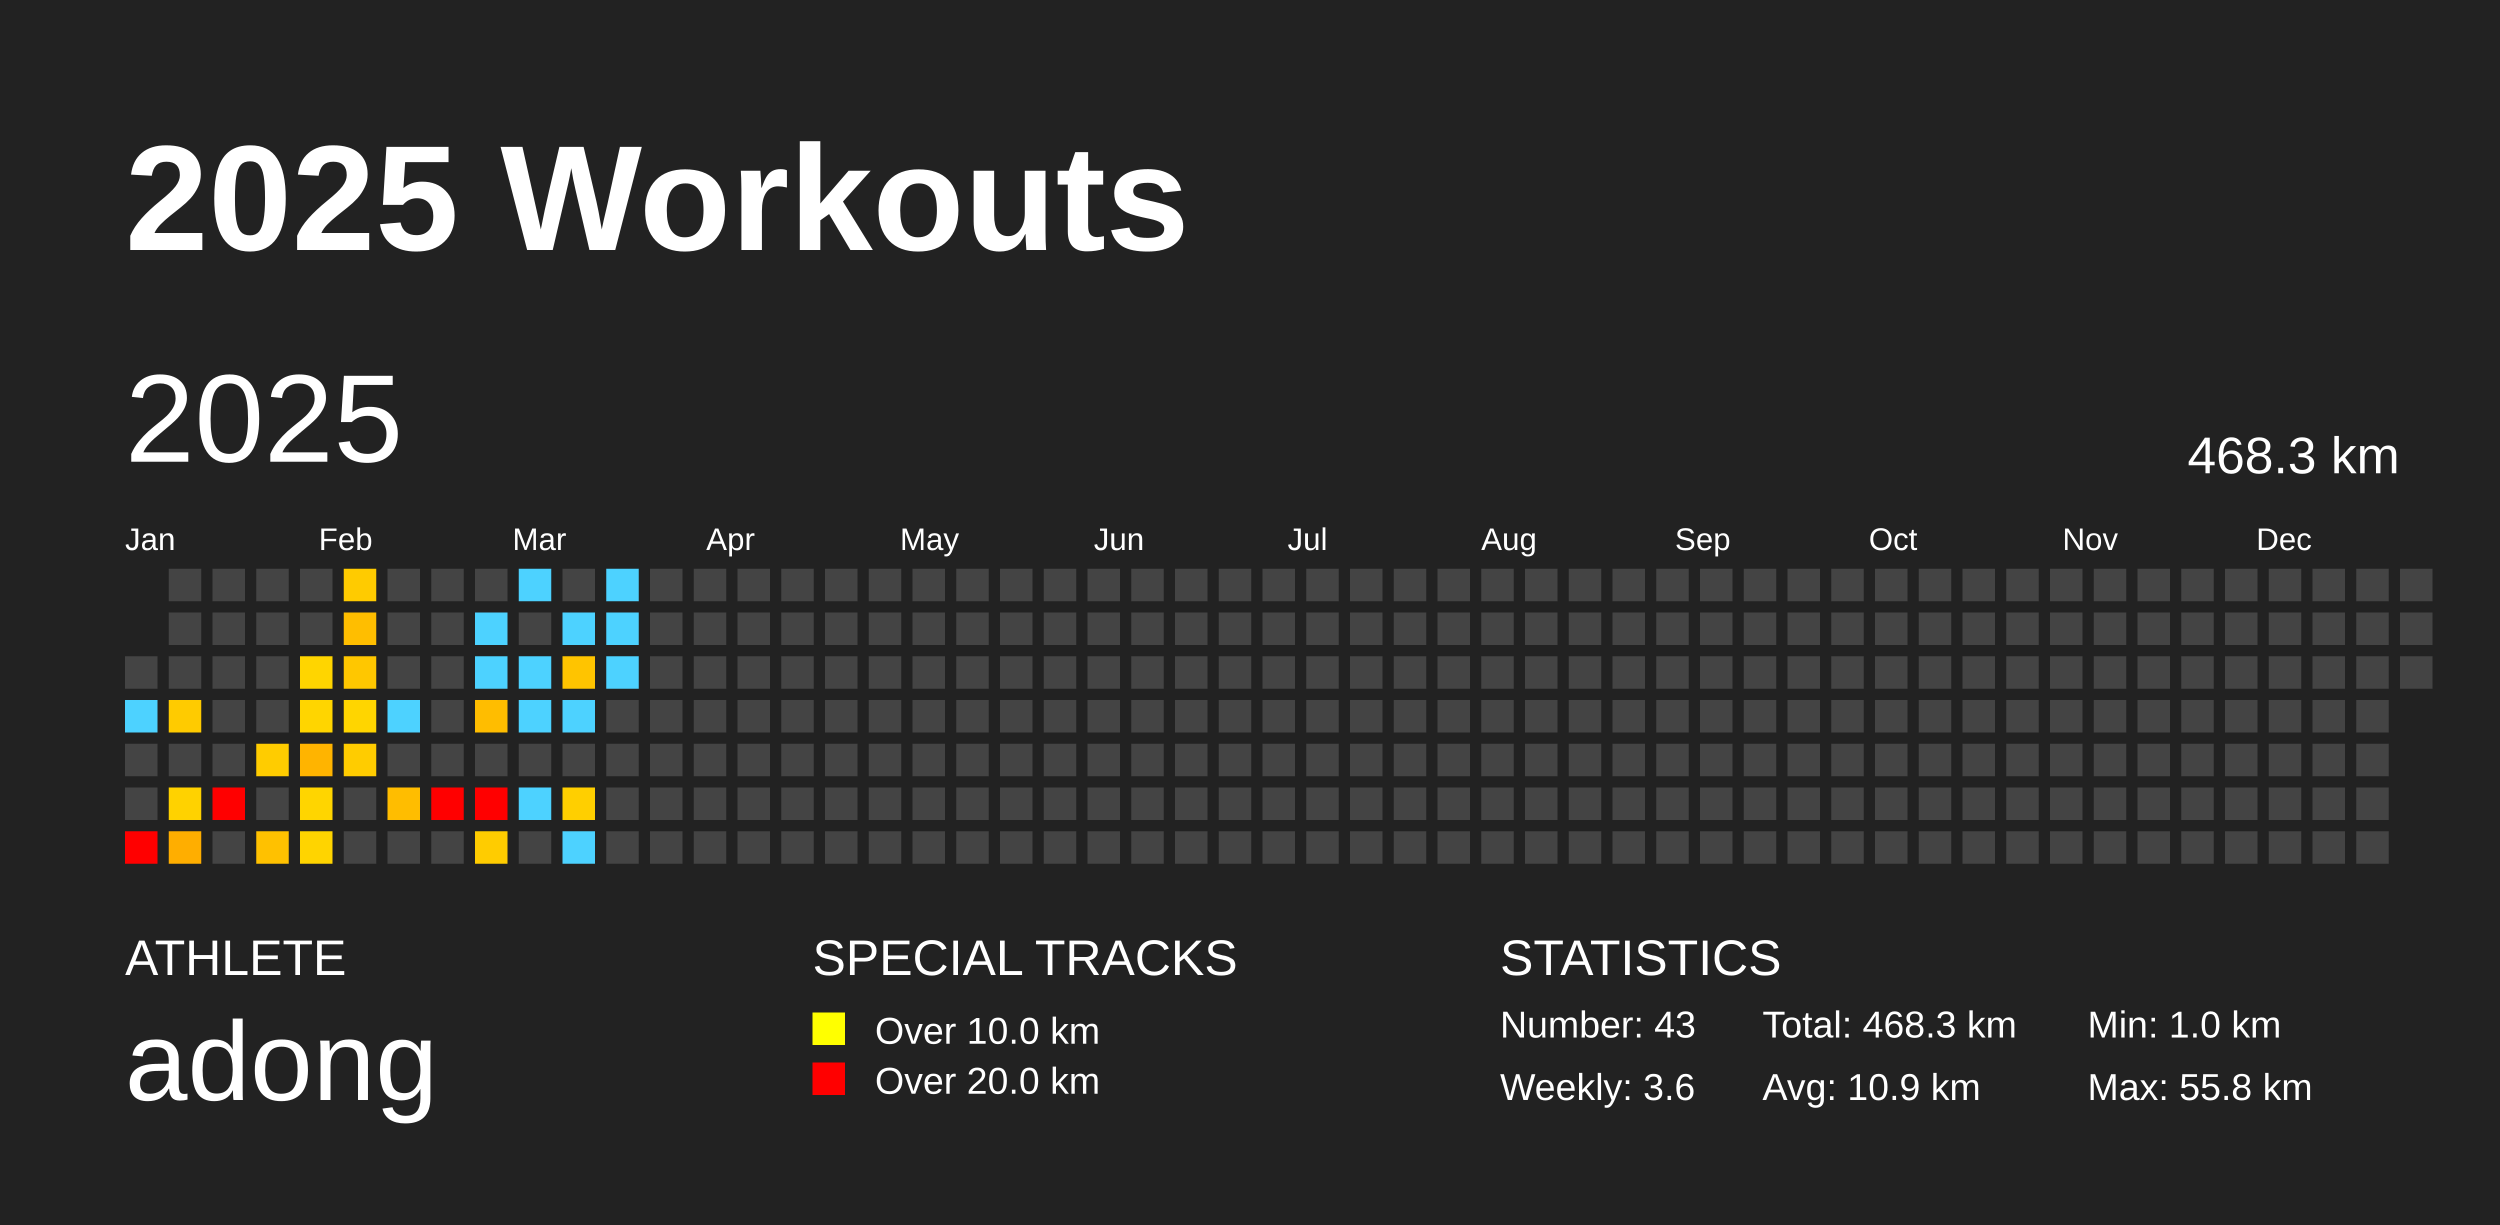
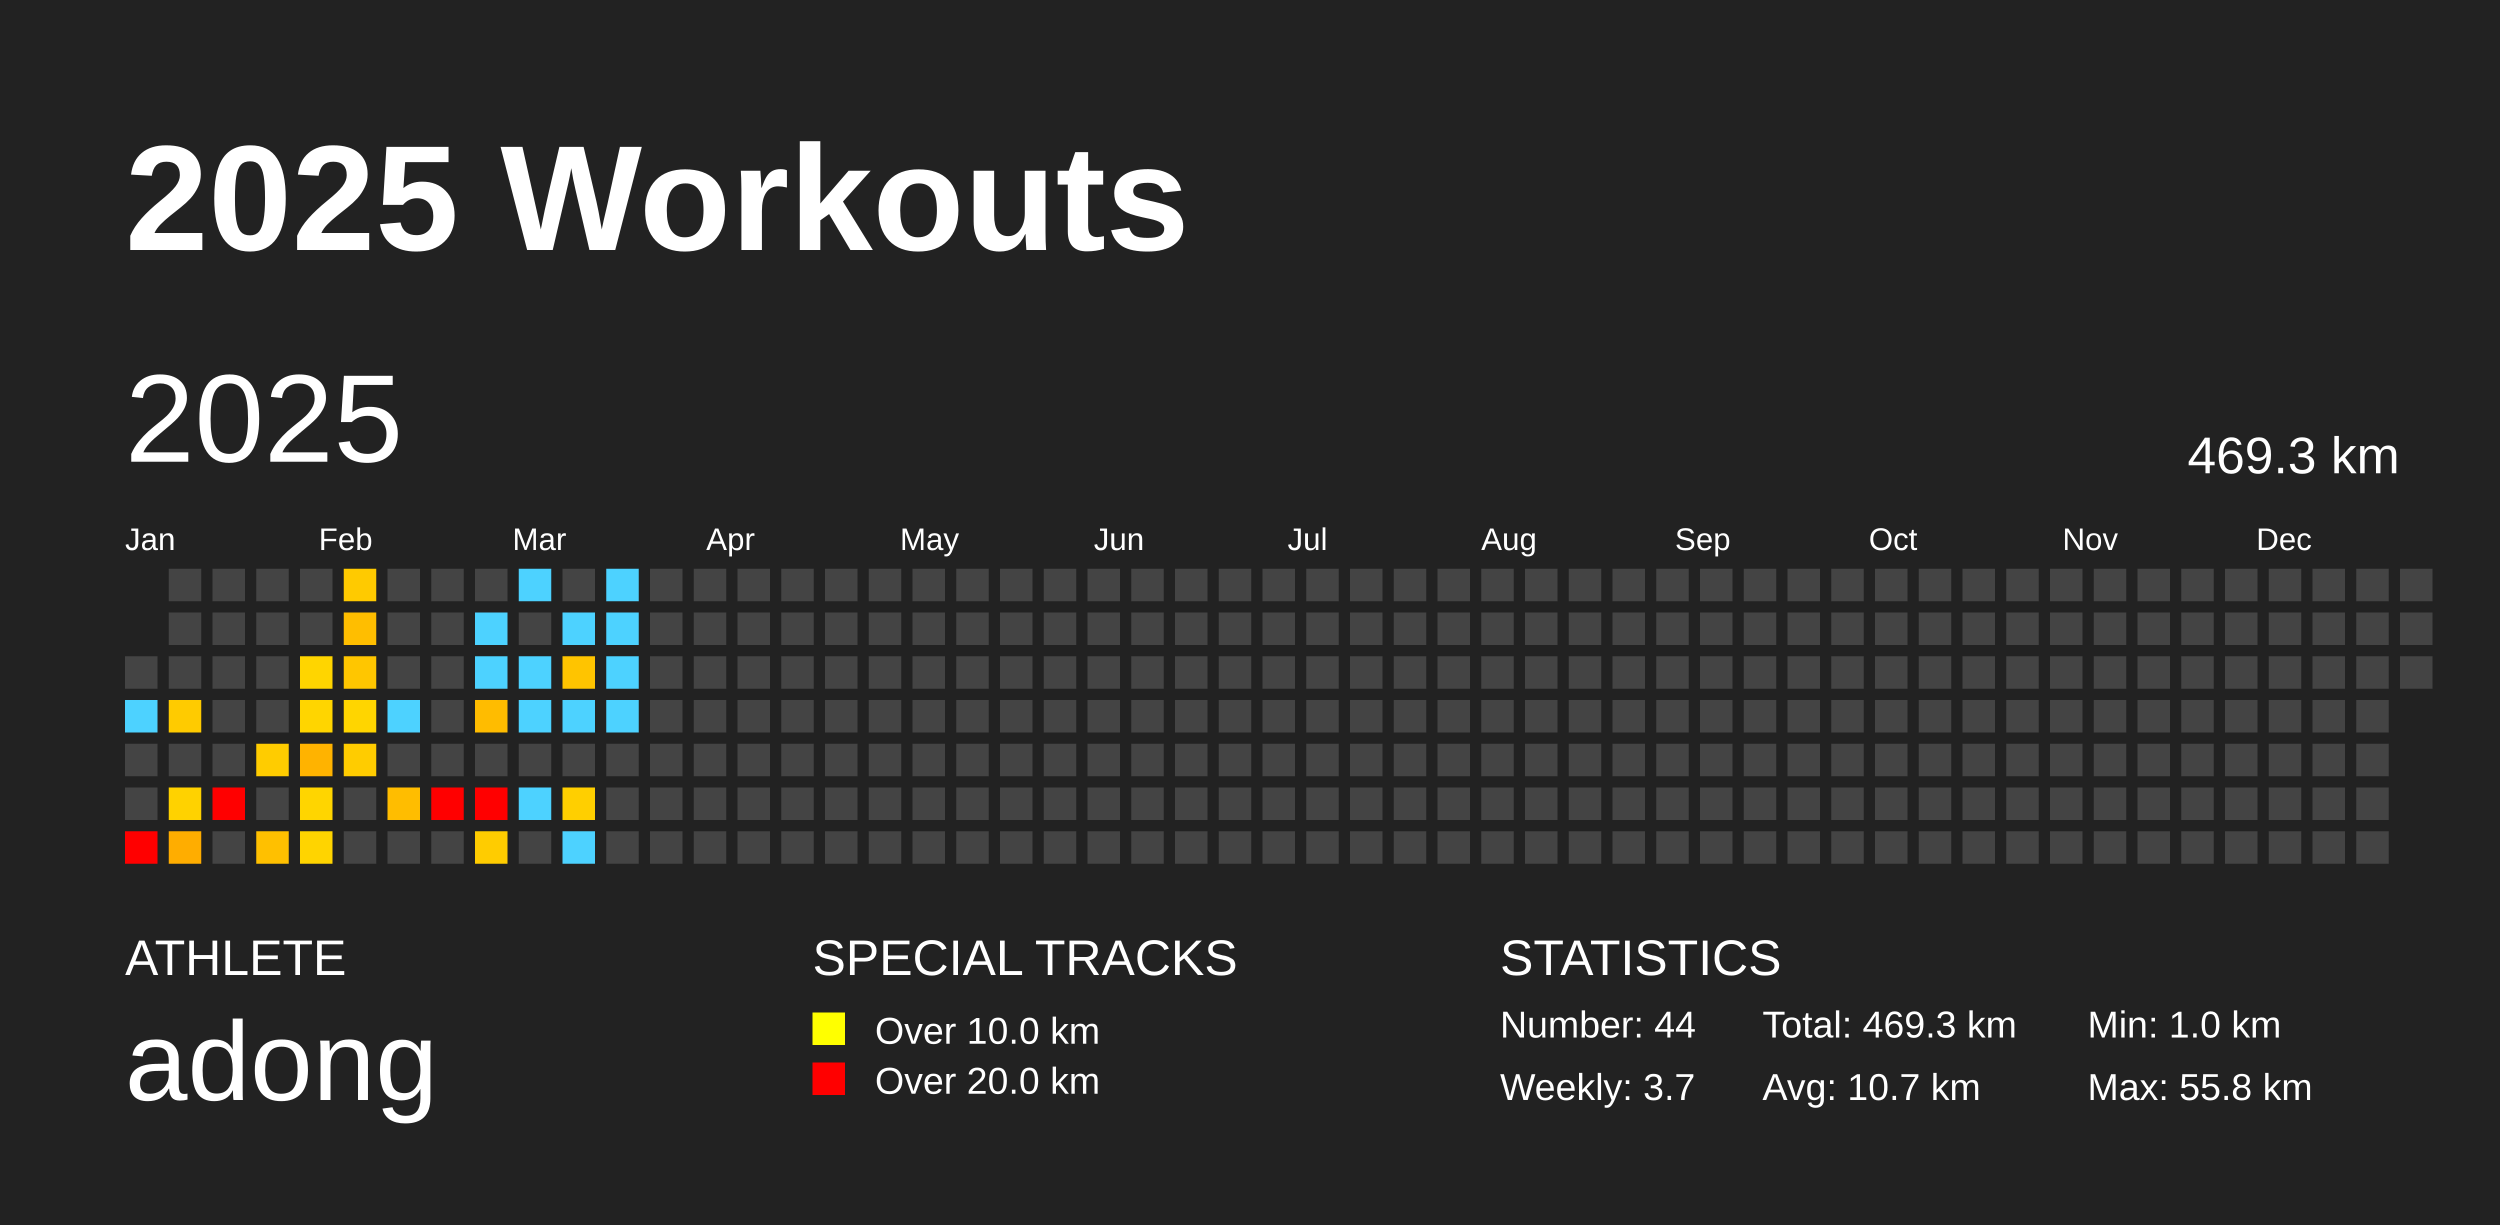
<svg xmlns="http://www.w3.org/2000/svg" baseProfile="full" height="98mm" version="1.1" viewBox="0,0,200,98" width="200mm">
  <defs />
  <rect fill="#222222" height="98" width="200" x="0" y="0" />
  <text fill="#FFFFFF" style="font-size:12px; font-family:Arial; font-weight:bold;" x="10" y="20">2025 Workouts</text>
  <text fill="#FFFFFF" style="font-size:4px; font-family:Arial" x="10" y="78">ATHLETE</text>
  <text fill="#FFFFFF" style="font-size:9px; font-family:Arial" x="10" y="88">adong</text>
  <text fill="#FFFFFF" style="font-size:4px; font-family:Arial" x="65" y="78">SPECIAL TRACKS</text>
  <rect fill="yellow" height="2.6" width="2.6" x="65" y="81" />
  <text fill="#FFFFFF" style="font-size:3px; font-family:Arial" x="70" y="83.5">Over 10.0 km</text>
  <rect fill="red" height="2.6" width="2.6" x="65" y="85" />
  <text fill="#FFFFFF" style="font-size:3px; font-family:Arial" x="70" y="87.5">Over 20.0 km</text>
  <text fill="#FFFFFF" style="font-size:4px; font-family:Arial" x="120" y="78">STATISTICS</text>
-   <text fill="#FFFFFF" style="font-size:3px; font-family:Arial" x="120" y="83">Number: 43</text>
-   <text fill="#FFFFFF" style="font-size:3px; font-family:Arial" x="120" y="88">Weekly: 3.6</text>
-   <text fill="#FFFFFF" style="font-size:3px; font-family:Arial" x="141" y="83">Total: 468.3 km</text>
-   <text fill="#FFFFFF" style="font-size:3px; font-family:Arial" x="141" y="88">Avg: 10.9 km</text>
+   <text fill="#FFFFFF" style="font-size:3px; font-family:Arial" x="120" y="83">Number: 44</text>
+   <text fill="#FFFFFF" style="font-size:3px; font-family:Arial" x="120" y="88">Weekly: 3.7</text>
+   <text fill="#FFFFFF" style="font-size:3px; font-family:Arial" x="141" y="83">Total: 469.3 km</text>
+   <text fill="#FFFFFF" style="font-size:3px; font-family:Arial" x="141" y="88">Avg: 10.7 km</text>
  <text fill="#FFFFFF" style="font-size:3px; font-family:Arial" x="167" y="83">Min: 1.0 km</text>
  <text fill="#FFFFFF" style="font-size:3px; font-family:Arial" x="167" y="88">Max: 55.8 km</text>
  <text dominant-baseline="hanging" fill="#FFFFFF" style="font-size:10.0px; font-family:Arial;" x="10" y="30">2025</text>
-   <text dominant-baseline="hanging" fill="#FFFFFF" style="font-size:4.125px; font-family:Arial;" x="175" y="35">468.3 km</text>
+   <text dominant-baseline="hanging" fill="#FFFFFF" style="font-size:4.125px; font-family:Arial;" x="175" y="35">469.3 km</text>
  <text fill="#FFFFFF" style="font-size:2.5px; font-family:Arial" x="10.0" y="44">Jan</text>
  <text fill="#FFFFFF" style="font-size:2.5px; font-family:Arial" x="25.5" y="44">Feb</text>
  <text fill="#FFFFFF" style="font-size:2.5px; font-family:Arial" x="41.0" y="44">Mar</text>
  <text fill="#FFFFFF" style="font-size:2.5px; font-family:Arial" x="56.5" y="44">Apr</text>
  <text fill="#FFFFFF" style="font-size:2.5px; font-family:Arial" x="72.0" y="44">May</text>
  <text fill="#FFFFFF" style="font-size:2.5px; font-family:Arial" x="87.5" y="44">Jun</text>
  <text fill="#FFFFFF" style="font-size:2.5px; font-family:Arial" x="103.0" y="44">Jul</text>
  <text fill="#FFFFFF" style="font-size:2.5px; font-family:Arial" x="118.5" y="44">Aug</text>
  <text fill="#FFFFFF" style="font-size:2.5px; font-family:Arial" x="134.0" y="44">Sep</text>
  <text fill="#FFFFFF" style="font-size:2.5px; font-family:Arial" x="149.5" y="44">Oct</text>
  <text fill="#FFFFFF" style="font-size:2.5px; font-family:Arial" x="165.0" y="44">Nov</text>
  <text fill="#FFFFFF" style="font-size:2.5px; font-family:Arial" x="180.5" y="44">Dec</text>
  <rect fill="#444444" height="2.6" width="2.6" x="10.0" y="52.5" />
  <rect fill="#4dd2ff" height="2.6" width="2.6" x="10.0" y="56.0" />
  <rect fill="#444444" height="2.6" width="2.6" x="10.0" y="59.5" />
  <rect fill="#444444" height="2.6" width="2.6" x="10.0" y="63.0" />
  <rect fill="red" height="2.6" width="2.6" x="10.0" y="66.5" />
  <rect fill="#444444" height="2.6" width="2.6" x="13.5" y="45.5" />
  <rect fill="#444444" height="2.6" width="2.6" x="13.5" y="49.0" />
  <rect fill="#444444" height="2.6" width="2.6" x="13.5" y="52.5" />
  <rect fill="#ffcb00" height="2.6" width="2.6" x="13.5" y="56.0" />
  <rect fill="#444444" height="2.6" width="2.6" x="13.5" y="59.5" />
  <rect fill="#ffd200" height="2.6" width="2.6" x="13.5" y="63.0" />
-   <rect fill="#ffae00" height="2.6" width="2.6" x="13.5" y="66.5" />
+   <rect fill="#ffad00" height="2.6" width="2.6" x="13.5" y="66.5" />
  <rect fill="#444444" height="2.6" width="2.6" x="17.0" y="45.5" />
  <rect fill="#444444" height="2.6" width="2.6" x="17.0" y="49.0" />
  <rect fill="#444444" height="2.6" width="2.6" x="17.0" y="52.5" />
  <rect fill="#444444" height="2.6" width="2.6" x="17.0" y="56.0" />
  <rect fill="#444444" height="2.6" width="2.6" x="17.0" y="59.5" />
  <rect fill="red" height="2.6" width="2.6" x="17.0" y="63.0" />
  <rect fill="#444444" height="2.6" width="2.6" x="17.0" y="66.5" />
  <rect fill="#444444" height="2.6" width="2.6" x="20.5" y="45.5" />
  <rect fill="#444444" height="2.6" width="2.6" x="20.5" y="49.0" />
  <rect fill="#444444" height="2.6" width="2.6" x="20.5" y="52.5" />
  <rect fill="#444444" height="2.6" width="2.6" x="20.5" y="56.0" />
  <rect fill="#ffcc00" height="2.6" width="2.6" x="20.5" y="59.5" />
  <rect fill="#444444" height="2.6" width="2.6" x="20.5" y="63.0" />
-   <rect fill="#ffc100" height="2.6" width="2.6" x="20.5" y="66.5" />
+   <rect fill="#ffc000" height="2.6" width="2.6" x="20.5" y="66.5" />
  <rect fill="#444444" height="2.6" width="2.6" x="24.0" y="45.5" />
  <rect fill="#444444" height="2.6" width="2.6" x="24.0" y="49.0" />
  <rect fill="#ffd500" height="2.6" width="2.6" x="24.0" y="52.5" />
  <rect fill="#ffd500" height="2.6" width="2.6" x="24.0" y="56.0" />
-   <rect fill="#ffb400" height="2.6" width="2.6" x="24.0" y="59.5" />
+   <rect fill="#ffb300" height="2.6" width="2.6" x="24.0" y="59.5" />
  <rect fill="#ffd500" height="2.6" width="2.6" x="24.0" y="63.0" />
  <rect fill="#ffd400" height="2.6" width="2.6" x="24.0" y="66.5" />
-   <rect fill="#ffcb00" height="2.6" width="2.6" x="27.5" y="45.5" />
+   <rect fill="#ffca00" height="2.6" width="2.6" x="27.5" y="45.5" />
  <rect fill="#ffbe00" height="2.6" width="2.6" x="27.5" y="49.0" />
-   <rect fill="#ffc700" height="2.6" width="2.6" x="27.5" y="52.5" />
+   <rect fill="#ffc600" height="2.6" width="2.6" x="27.5" y="52.5" />
  <rect fill="#ffd500" height="2.6" width="2.6" x="27.5" y="56.0" />
  <rect fill="#ffcc00" height="2.6" width="2.6" x="27.5" y="59.5" />
  <rect fill="#444444" height="2.6" width="2.6" x="27.5" y="63.0" />
  <rect fill="#444444" height="2.6" width="2.6" x="27.5" y="66.5" />
  <rect fill="#444444" height="2.6" width="2.6" x="31.0" y="45.5" />
  <rect fill="#444444" height="2.6" width="2.6" x="31.0" y="49.0" />
  <rect fill="#444444" height="2.6" width="2.6" x="31.0" y="52.5" />
  <rect fill="#4dd2ff" height="2.6" width="2.6" x="31.0" y="56.0" />
  <rect fill="#444444" height="2.6" width="2.6" x="31.0" y="59.5" />
  <rect fill="#ffbd00" height="2.6" width="2.6" x="31.0" y="63.0" />
  <rect fill="#444444" height="2.6" width="2.6" x="31.0" y="66.5" />
  <rect fill="#444444" height="2.6" width="2.6" x="34.5" y="45.5" />
  <rect fill="#444444" height="2.6" width="2.6" x="34.5" y="49.0" />
  <rect fill="#444444" height="2.6" width="2.6" x="34.5" y="52.5" />
  <rect fill="#444444" height="2.6" width="2.6" x="34.5" y="56.0" />
  <rect fill="#444444" height="2.6" width="2.6" x="34.5" y="59.5" />
  <rect fill="red" height="2.6" width="2.6" x="34.5" y="63.0" />
  <rect fill="#444444" height="2.6" width="2.6" x="34.5" y="66.5" />
  <rect fill="#444444" height="2.6" width="2.6" x="38.0" y="45.5" />
  <rect fill="#4dd2ff" height="2.6" width="2.6" x="38.0" y="49.0" />
  <rect fill="#4dd2ff" height="2.6" width="2.6" x="38.0" y="52.5" />
-   <rect fill="#ffbd00" height="2.6" width="2.6" x="38.0" y="56.0" />
+   <rect fill="#ffbc00" height="2.6" width="2.6" x="38.0" y="56.0" />
  <rect fill="#444444" height="2.6" width="2.6" x="38.0" y="59.5" />
  <rect fill="red" height="2.6" width="2.6" x="38.0" y="63.0" />
  <rect fill="#ffcc00" height="2.6" width="2.6" x="38.0" y="66.5" />
  <rect fill="#4dd2ff" height="2.6" width="2.6" x="41.5" y="45.5" />
  <rect fill="#444444" height="2.6" width="2.6" x="41.5" y="49.0" />
  <rect fill="#4dd2ff" height="2.6" width="2.6" x="41.5" y="52.5" />
  <rect fill="#4dd2ff" height="2.6" width="2.6" x="41.5" y="56.0" />
  <rect fill="#444444" height="2.6" width="2.6" x="41.5" y="59.5" />
  <rect fill="#4dd2ff" height="2.6" width="2.6" x="41.5" y="63.0" />
  <rect fill="#444444" height="2.6" width="2.6" x="41.5" y="66.5" />
  <rect fill="#444444" height="2.6" width="2.6" x="45.0" y="45.5" />
  <rect fill="#4dd2ff" height="2.6" width="2.6" x="45.0" y="49.0" />
  <rect fill="#ffc400" height="2.6" width="2.6" x="45.0" y="52.5" />
  <rect fill="#4dd2ff" height="2.6" width="2.6" x="45.0" y="56.0" />
  <rect fill="#444444" height="2.6" width="2.6" x="45.0" y="59.5" />
  <rect fill="#ffcf00" height="2.6" width="2.6" x="45.0" y="63.0" />
  <rect fill="#4dd2ff" height="2.6" width="2.6" x="45.0" y="66.5" />
  <rect fill="#4dd2ff" height="2.6" width="2.6" x="48.5" y="45.5" />
  <rect fill="#4dd2ff" height="2.6" width="2.6" x="48.5" y="49.0" />
  <rect fill="#4dd2ff" height="2.6" width="2.6" x="48.5" y="52.5" />
-   <rect fill="#444444" height="2.6" width="2.6" x="48.5" y="56.0" />
+   <rect fill="#4dd2ff" height="2.6" width="2.6" x="48.5" y="56.0" />
  <rect fill="#444444" height="2.6" width="2.6" x="48.5" y="59.5" />
  <rect fill="#444444" height="2.6" width="2.6" x="48.5" y="63.0" />
  <rect fill="#444444" height="2.6" width="2.6" x="48.5" y="66.5" />
  <rect fill="#444444" height="2.6" width="2.6" x="52.0" y="45.5" />
  <rect fill="#444444" height="2.6" width="2.6" x="52.0" y="49.0" />
  <rect fill="#444444" height="2.6" width="2.6" x="52.0" y="52.5" />
  <rect fill="#444444" height="2.6" width="2.6" x="52.0" y="56.0" />
  <rect fill="#444444" height="2.6" width="2.6" x="52.0" y="59.5" />
  <rect fill="#444444" height="2.6" width="2.6" x="52.0" y="63.0" />
  <rect fill="#444444" height="2.6" width="2.6" x="52.0" y="66.5" />
  <rect fill="#444444" height="2.6" width="2.6" x="55.5" y="45.5" />
  <rect fill="#444444" height="2.6" width="2.6" x="55.5" y="49.0" />
  <rect fill="#444444" height="2.6" width="2.6" x="55.5" y="52.5" />
  <rect fill="#444444" height="2.6" width="2.6" x="55.5" y="56.0" />
  <rect fill="#444444" height="2.6" width="2.6" x="55.5" y="59.5" />
  <rect fill="#444444" height="2.6" width="2.6" x="55.5" y="63.0" />
  <rect fill="#444444" height="2.6" width="2.6" x="55.5" y="66.5" />
  <rect fill="#444444" height="2.6" width="2.6" x="59.0" y="45.5" />
  <rect fill="#444444" height="2.6" width="2.6" x="59.0" y="49.0" />
  <rect fill="#444444" height="2.6" width="2.6" x="59.0" y="52.5" />
  <rect fill="#444444" height="2.6" width="2.6" x="59.0" y="56.0" />
  <rect fill="#444444" height="2.6" width="2.6" x="59.0" y="59.5" />
  <rect fill="#444444" height="2.6" width="2.6" x="59.0" y="63.0" />
  <rect fill="#444444" height="2.6" width="2.6" x="59.0" y="66.5" />
  <rect fill="#444444" height="2.6" width="2.6" x="62.5" y="45.5" />
  <rect fill="#444444" height="2.6" width="2.6" x="62.5" y="49.0" />
  <rect fill="#444444" height="2.6" width="2.6" x="62.5" y="52.5" />
  <rect fill="#444444" height="2.6" width="2.6" x="62.5" y="56.0" />
  <rect fill="#444444" height="2.6" width="2.6" x="62.5" y="59.5" />
  <rect fill="#444444" height="2.6" width="2.6" x="62.5" y="63.0" />
  <rect fill="#444444" height="2.6" width="2.6" x="62.5" y="66.5" />
  <rect fill="#444444" height="2.6" width="2.6" x="66.0" y="45.5" />
  <rect fill="#444444" height="2.6" width="2.6" x="66.0" y="49.0" />
  <rect fill="#444444" height="2.6" width="2.6" x="66.0" y="52.5" />
  <rect fill="#444444" height="2.6" width="2.6" x="66.0" y="56.0" />
  <rect fill="#444444" height="2.6" width="2.6" x="66.0" y="59.5" />
  <rect fill="#444444" height="2.6" width="2.6" x="66.0" y="63.0" />
  <rect fill="#444444" height="2.6" width="2.6" x="66.0" y="66.5" />
  <rect fill="#444444" height="2.6" width="2.6" x="69.5" y="45.5" />
  <rect fill="#444444" height="2.6" width="2.6" x="69.5" y="49.0" />
  <rect fill="#444444" height="2.6" width="2.6" x="69.5" y="52.5" />
  <rect fill="#444444" height="2.6" width="2.6" x="69.5" y="56.0" />
  <rect fill="#444444" height="2.6" width="2.6" x="69.5" y="59.5" />
  <rect fill="#444444" height="2.6" width="2.6" x="69.5" y="63.0" />
  <rect fill="#444444" height="2.6" width="2.6" x="69.5" y="66.5" />
  <rect fill="#444444" height="2.6" width="2.6" x="73.0" y="45.5" />
  <rect fill="#444444" height="2.6" width="2.6" x="73.0" y="49.0" />
  <rect fill="#444444" height="2.6" width="2.6" x="73.0" y="52.5" />
  <rect fill="#444444" height="2.6" width="2.6" x="73.0" y="56.0" />
  <rect fill="#444444" height="2.6" width="2.6" x="73.0" y="59.5" />
  <rect fill="#444444" height="2.6" width="2.6" x="73.0" y="63.0" />
  <rect fill="#444444" height="2.6" width="2.6" x="73.0" y="66.5" />
  <rect fill="#444444" height="2.6" width="2.6" x="76.5" y="45.5" />
  <rect fill="#444444" height="2.6" width="2.6" x="76.5" y="49.0" />
  <rect fill="#444444" height="2.6" width="2.6" x="76.5" y="52.5" />
  <rect fill="#444444" height="2.6" width="2.6" x="76.5" y="56.0" />
  <rect fill="#444444" height="2.6" width="2.6" x="76.5" y="59.5" />
  <rect fill="#444444" height="2.6" width="2.6" x="76.5" y="63.0" />
  <rect fill="#444444" height="2.6" width="2.6" x="76.5" y="66.5" />
  <rect fill="#444444" height="2.6" width="2.6" x="80.0" y="45.5" />
  <rect fill="#444444" height="2.6" width="2.6" x="80.0" y="49.0" />
  <rect fill="#444444" height="2.6" width="2.6" x="80.0" y="52.5" />
  <rect fill="#444444" height="2.6" width="2.6" x="80.0" y="56.0" />
  <rect fill="#444444" height="2.6" width="2.6" x="80.0" y="59.5" />
  <rect fill="#444444" height="2.6" width="2.6" x="80.0" y="63.0" />
  <rect fill="#444444" height="2.6" width="2.6" x="80.0" y="66.5" />
  <rect fill="#444444" height="2.6" width="2.6" x="83.5" y="45.5" />
  <rect fill="#444444" height="2.6" width="2.6" x="83.5" y="49.0" />
  <rect fill="#444444" height="2.6" width="2.6" x="83.5" y="52.5" />
  <rect fill="#444444" height="2.6" width="2.6" x="83.5" y="56.0" />
  <rect fill="#444444" height="2.6" width="2.6" x="83.5" y="59.5" />
  <rect fill="#444444" height="2.6" width="2.6" x="83.5" y="63.0" />
  <rect fill="#444444" height="2.6" width="2.6" x="83.5" y="66.5" />
  <rect fill="#444444" height="2.6" width="2.6" x="87.0" y="45.5" />
  <rect fill="#444444" height="2.6" width="2.6" x="87.0" y="49.0" />
  <rect fill="#444444" height="2.6" width="2.6" x="87.0" y="52.5" />
  <rect fill="#444444" height="2.6" width="2.6" x="87.0" y="56.0" />
  <rect fill="#444444" height="2.6" width="2.6" x="87.0" y="59.5" />
  <rect fill="#444444" height="2.6" width="2.6" x="87.0" y="63.0" />
  <rect fill="#444444" height="2.6" width="2.6" x="87.0" y="66.5" />
  <rect fill="#444444" height="2.6" width="2.6" x="90.5" y="45.5" />
  <rect fill="#444444" height="2.6" width="2.6" x="90.5" y="49.0" />
  <rect fill="#444444" height="2.6" width="2.6" x="90.5" y="52.5" />
  <rect fill="#444444" height="2.6" width="2.6" x="90.5" y="56.0" />
  <rect fill="#444444" height="2.6" width="2.6" x="90.5" y="59.5" />
  <rect fill="#444444" height="2.6" width="2.6" x="90.5" y="63.0" />
  <rect fill="#444444" height="2.6" width="2.6" x="90.5" y="66.5" />
  <rect fill="#444444" height="2.6" width="2.6" x="94.0" y="45.5" />
  <rect fill="#444444" height="2.6" width="2.6" x="94.0" y="49.0" />
  <rect fill="#444444" height="2.6" width="2.6" x="94.0" y="52.5" />
  <rect fill="#444444" height="2.6" width="2.6" x="94.0" y="56.0" />
  <rect fill="#444444" height="2.6" width="2.6" x="94.0" y="59.5" />
  <rect fill="#444444" height="2.6" width="2.6" x="94.0" y="63.0" />
  <rect fill="#444444" height="2.6" width="2.6" x="94.0" y="66.5" />
  <rect fill="#444444" height="2.6" width="2.6" x="97.5" y="45.5" />
  <rect fill="#444444" height="2.6" width="2.6" x="97.5" y="49.0" />
  <rect fill="#444444" height="2.6" width="2.6" x="97.5" y="52.5" />
  <rect fill="#444444" height="2.6" width="2.6" x="97.5" y="56.0" />
  <rect fill="#444444" height="2.6" width="2.6" x="97.5" y="59.5" />
  <rect fill="#444444" height="2.6" width="2.6" x="97.5" y="63.0" />
  <rect fill="#444444" height="2.6" width="2.6" x="97.5" y="66.5" />
  <rect fill="#444444" height="2.6" width="2.6" x="101.0" y="45.5" />
  <rect fill="#444444" height="2.6" width="2.6" x="101.0" y="49.0" />
  <rect fill="#444444" height="2.6" width="2.6" x="101.0" y="52.5" />
  <rect fill="#444444" height="2.6" width="2.6" x="101.0" y="56.0" />
  <rect fill="#444444" height="2.6" width="2.6" x="101.0" y="59.5" />
  <rect fill="#444444" height="2.6" width="2.6" x="101.0" y="63.0" />
  <rect fill="#444444" height="2.6" width="2.6" x="101.0" y="66.5" />
  <rect fill="#444444" height="2.6" width="2.6" x="104.5" y="45.5" />
  <rect fill="#444444" height="2.6" width="2.6" x="104.5" y="49.0" />
  <rect fill="#444444" height="2.6" width="2.6" x="104.5" y="52.5" />
  <rect fill="#444444" height="2.6" width="2.6" x="104.5" y="56.0" />
  <rect fill="#444444" height="2.6" width="2.6" x="104.5" y="59.5" />
  <rect fill="#444444" height="2.6" width="2.6" x="104.5" y="63.0" />
  <rect fill="#444444" height="2.6" width="2.6" x="104.5" y="66.5" />
  <rect fill="#444444" height="2.6" width="2.6" x="108.0" y="45.5" />
  <rect fill="#444444" height="2.6" width="2.6" x="108.0" y="49.0" />
  <rect fill="#444444" height="2.6" width="2.6" x="108.0" y="52.5" />
  <rect fill="#444444" height="2.6" width="2.6" x="108.0" y="56.0" />
  <rect fill="#444444" height="2.6" width="2.6" x="108.0" y="59.5" />
  <rect fill="#444444" height="2.6" width="2.6" x="108.0" y="63.0" />
  <rect fill="#444444" height="2.6" width="2.6" x="108.0" y="66.5" />
  <rect fill="#444444" height="2.6" width="2.6" x="111.5" y="45.5" />
  <rect fill="#444444" height="2.6" width="2.6" x="111.5" y="49.0" />
  <rect fill="#444444" height="2.6" width="2.6" x="111.5" y="52.5" />
  <rect fill="#444444" height="2.6" width="2.6" x="111.5" y="56.0" />
  <rect fill="#444444" height="2.6" width="2.6" x="111.5" y="59.5" />
  <rect fill="#444444" height="2.6" width="2.6" x="111.5" y="63.0" />
  <rect fill="#444444" height="2.6" width="2.6" x="111.5" y="66.5" />
  <rect fill="#444444" height="2.6" width="2.6" x="115.0" y="45.5" />
  <rect fill="#444444" height="2.6" width="2.6" x="115.0" y="49.0" />
  <rect fill="#444444" height="2.6" width="2.6" x="115.0" y="52.5" />
  <rect fill="#444444" height="2.6" width="2.6" x="115.0" y="56.0" />
  <rect fill="#444444" height="2.6" width="2.6" x="115.0" y="59.5" />
  <rect fill="#444444" height="2.6" width="2.6" x="115.0" y="63.0" />
  <rect fill="#444444" height="2.6" width="2.6" x="115.0" y="66.5" />
  <rect fill="#444444" height="2.6" width="2.6" x="118.5" y="45.5" />
  <rect fill="#444444" height="2.6" width="2.6" x="118.5" y="49.0" />
  <rect fill="#444444" height="2.6" width="2.6" x="118.5" y="52.5" />
  <rect fill="#444444" height="2.6" width="2.6" x="118.5" y="56.0" />
  <rect fill="#444444" height="2.6" width="2.6" x="118.5" y="59.5" />
  <rect fill="#444444" height="2.6" width="2.6" x="118.5" y="63.0" />
  <rect fill="#444444" height="2.6" width="2.6" x="118.5" y="66.5" />
  <rect fill="#444444" height="2.6" width="2.6" x="122.0" y="45.5" />
  <rect fill="#444444" height="2.6" width="2.6" x="122.0" y="49.0" />
  <rect fill="#444444" height="2.6" width="2.6" x="122.0" y="52.5" />
  <rect fill="#444444" height="2.6" width="2.6" x="122.0" y="56.0" />
  <rect fill="#444444" height="2.6" width="2.6" x="122.0" y="59.5" />
  <rect fill="#444444" height="2.6" width="2.6" x="122.0" y="63.0" />
  <rect fill="#444444" height="2.6" width="2.6" x="122.0" y="66.5" />
  <rect fill="#444444" height="2.6" width="2.6" x="125.5" y="45.5" />
  <rect fill="#444444" height="2.6" width="2.6" x="125.5" y="49.0" />
  <rect fill="#444444" height="2.6" width="2.6" x="125.5" y="52.5" />
  <rect fill="#444444" height="2.6" width="2.6" x="125.5" y="56.0" />
  <rect fill="#444444" height="2.6" width="2.6" x="125.5" y="59.5" />
  <rect fill="#444444" height="2.6" width="2.6" x="125.5" y="63.0" />
  <rect fill="#444444" height="2.6" width="2.6" x="125.5" y="66.5" />
  <rect fill="#444444" height="2.6" width="2.6" x="129.0" y="45.5" />
  <rect fill="#444444" height="2.6" width="2.6" x="129.0" y="49.0" />
  <rect fill="#444444" height="2.6" width="2.6" x="129.0" y="52.5" />
  <rect fill="#444444" height="2.6" width="2.6" x="129.0" y="56.0" />
  <rect fill="#444444" height="2.6" width="2.6" x="129.0" y="59.5" />
  <rect fill="#444444" height="2.6" width="2.6" x="129.0" y="63.0" />
  <rect fill="#444444" height="2.6" width="2.6" x="129.0" y="66.5" />
  <rect fill="#444444" height="2.6" width="2.6" x="132.5" y="45.5" />
  <rect fill="#444444" height="2.6" width="2.6" x="132.5" y="49.0" />
  <rect fill="#444444" height="2.6" width="2.6" x="132.5" y="52.5" />
  <rect fill="#444444" height="2.6" width="2.6" x="132.5" y="56.0" />
  <rect fill="#444444" height="2.6" width="2.6" x="132.5" y="59.5" />
  <rect fill="#444444" height="2.6" width="2.6" x="132.5" y="63.0" />
  <rect fill="#444444" height="2.6" width="2.6" x="132.5" y="66.5" />
  <rect fill="#444444" height="2.6" width="2.6" x="136.0" y="45.5" />
  <rect fill="#444444" height="2.6" width="2.6" x="136.0" y="49.0" />
  <rect fill="#444444" height="2.6" width="2.6" x="136.0" y="52.5" />
  <rect fill="#444444" height="2.6" width="2.6" x="136.0" y="56.0" />
  <rect fill="#444444" height="2.6" width="2.6" x="136.0" y="59.5" />
  <rect fill="#444444" height="2.6" width="2.6" x="136.0" y="63.0" />
  <rect fill="#444444" height="2.6" width="2.6" x="136.0" y="66.5" />
  <rect fill="#444444" height="2.6" width="2.6" x="139.5" y="45.5" />
  <rect fill="#444444" height="2.6" width="2.6" x="139.5" y="49.0" />
  <rect fill="#444444" height="2.6" width="2.6" x="139.5" y="52.5" />
  <rect fill="#444444" height="2.6" width="2.6" x="139.5" y="56.0" />
  <rect fill="#444444" height="2.6" width="2.6" x="139.5" y="59.5" />
  <rect fill="#444444" height="2.6" width="2.6" x="139.5" y="63.0" />
  <rect fill="#444444" height="2.6" width="2.6" x="139.5" y="66.5" />
  <rect fill="#444444" height="2.6" width="2.6" x="143.0" y="45.5" />
  <rect fill="#444444" height="2.6" width="2.6" x="143.0" y="49.0" />
  <rect fill="#444444" height="2.6" width="2.6" x="143.0" y="52.5" />
  <rect fill="#444444" height="2.6" width="2.6" x="143.0" y="56.0" />
  <rect fill="#444444" height="2.6" width="2.6" x="143.0" y="59.5" />
  <rect fill="#444444" height="2.6" width="2.6" x="143.0" y="63.0" />
  <rect fill="#444444" height="2.6" width="2.6" x="143.0" y="66.5" />
  <rect fill="#444444" height="2.6" width="2.6" x="146.5" y="45.5" />
  <rect fill="#444444" height="2.6" width="2.6" x="146.5" y="49.0" />
  <rect fill="#444444" height="2.6" width="2.6" x="146.5" y="52.5" />
  <rect fill="#444444" height="2.6" width="2.6" x="146.5" y="56.0" />
  <rect fill="#444444" height="2.6" width="2.6" x="146.5" y="59.5" />
  <rect fill="#444444" height="2.6" width="2.6" x="146.5" y="63.0" />
  <rect fill="#444444" height="2.6" width="2.6" x="146.5" y="66.5" />
  <rect fill="#444444" height="2.6" width="2.6" x="150.0" y="45.5" />
  <rect fill="#444444" height="2.6" width="2.6" x="150.0" y="49.0" />
  <rect fill="#444444" height="2.6" width="2.6" x="150.0" y="52.5" />
  <rect fill="#444444" height="2.6" width="2.6" x="150.0" y="56.0" />
  <rect fill="#444444" height="2.6" width="2.6" x="150.0" y="59.5" />
  <rect fill="#444444" height="2.6" width="2.6" x="150.0" y="63.0" />
  <rect fill="#444444" height="2.6" width="2.6" x="150.0" y="66.5" />
  <rect fill="#444444" height="2.6" width="2.6" x="153.5" y="45.5" />
  <rect fill="#444444" height="2.6" width="2.6" x="153.5" y="49.0" />
  <rect fill="#444444" height="2.6" width="2.6" x="153.5" y="52.5" />
  <rect fill="#444444" height="2.6" width="2.6" x="153.5" y="56.0" />
  <rect fill="#444444" height="2.6" width="2.6" x="153.5" y="59.5" />
  <rect fill="#444444" height="2.6" width="2.6" x="153.5" y="63.0" />
  <rect fill="#444444" height="2.6" width="2.6" x="153.5" y="66.5" />
  <rect fill="#444444" height="2.6" width="2.6" x="157.0" y="45.5" />
  <rect fill="#444444" height="2.6" width="2.6" x="157.0" y="49.0" />
  <rect fill="#444444" height="2.6" width="2.6" x="157.0" y="52.5" />
  <rect fill="#444444" height="2.6" width="2.6" x="157.0" y="56.0" />
  <rect fill="#444444" height="2.6" width="2.6" x="157.0" y="59.5" />
  <rect fill="#444444" height="2.6" width="2.6" x="157.0" y="63.0" />
  <rect fill="#444444" height="2.6" width="2.6" x="157.0" y="66.5" />
  <rect fill="#444444" height="2.6" width="2.6" x="160.5" y="45.5" />
  <rect fill="#444444" height="2.6" width="2.6" x="160.5" y="49.0" />
  <rect fill="#444444" height="2.6" width="2.6" x="160.5" y="52.5" />
  <rect fill="#444444" height="2.6" width="2.6" x="160.5" y="56.0" />
  <rect fill="#444444" height="2.6" width="2.6" x="160.5" y="59.5" />
  <rect fill="#444444" height="2.6" width="2.6" x="160.5" y="63.0" />
  <rect fill="#444444" height="2.6" width="2.6" x="160.5" y="66.5" />
  <rect fill="#444444" height="2.6" width="2.6" x="164.0" y="45.5" />
  <rect fill="#444444" height="2.6" width="2.6" x="164.0" y="49.0" />
  <rect fill="#444444" height="2.6" width="2.6" x="164.0" y="52.5" />
  <rect fill="#444444" height="2.6" width="2.6" x="164.0" y="56.0" />
  <rect fill="#444444" height="2.6" width="2.6" x="164.0" y="59.5" />
  <rect fill="#444444" height="2.6" width="2.6" x="164.0" y="63.0" />
  <rect fill="#444444" height="2.6" width="2.6" x="164.0" y="66.5" />
  <rect fill="#444444" height="2.6" width="2.6" x="167.5" y="45.5" />
  <rect fill="#444444" height="2.6" width="2.6" x="167.5" y="49.0" />
  <rect fill="#444444" height="2.6" width="2.6" x="167.5" y="52.5" />
  <rect fill="#444444" height="2.6" width="2.6" x="167.5" y="56.0" />
  <rect fill="#444444" height="2.6" width="2.6" x="167.5" y="59.5" />
  <rect fill="#444444" height="2.6" width="2.6" x="167.5" y="63.0" />
  <rect fill="#444444" height="2.6" width="2.6" x="167.5" y="66.5" />
  <rect fill="#444444" height="2.6" width="2.6" x="171.0" y="45.5" />
  <rect fill="#444444" height="2.6" width="2.6" x="171.0" y="49.0" />
  <rect fill="#444444" height="2.6" width="2.6" x="171.0" y="52.5" />
  <rect fill="#444444" height="2.6" width="2.6" x="171.0" y="56.0" />
  <rect fill="#444444" height="2.6" width="2.6" x="171.0" y="59.5" />
  <rect fill="#444444" height="2.6" width="2.6" x="171.0" y="63.0" />
  <rect fill="#444444" height="2.6" width="2.6" x="171.0" y="66.5" />
  <rect fill="#444444" height="2.6" width="2.6" x="174.5" y="45.5" />
  <rect fill="#444444" height="2.6" width="2.6" x="174.5" y="49.0" />
  <rect fill="#444444" height="2.6" width="2.6" x="174.5" y="52.5" />
  <rect fill="#444444" height="2.6" width="2.6" x="174.5" y="56.0" />
  <rect fill="#444444" height="2.6" width="2.6" x="174.5" y="59.5" />
  <rect fill="#444444" height="2.6" width="2.6" x="174.5" y="63.0" />
  <rect fill="#444444" height="2.6" width="2.6" x="174.5" y="66.5" />
  <rect fill="#444444" height="2.6" width="2.6" x="178.0" y="45.5" />
  <rect fill="#444444" height="2.6" width="2.6" x="178.0" y="49.0" />
  <rect fill="#444444" height="2.6" width="2.6" x="178.0" y="52.5" />
  <rect fill="#444444" height="2.6" width="2.6" x="178.0" y="56.0" />
  <rect fill="#444444" height="2.6" width="2.6" x="178.0" y="59.5" />
  <rect fill="#444444" height="2.6" width="2.6" x="178.0" y="63.0" />
  <rect fill="#444444" height="2.6" width="2.6" x="178.0" y="66.5" />
  <rect fill="#444444" height="2.6" width="2.6" x="181.5" y="45.5" />
  <rect fill="#444444" height="2.6" width="2.6" x="181.5" y="49.0" />
  <rect fill="#444444" height="2.6" width="2.6" x="181.5" y="52.5" />
  <rect fill="#444444" height="2.6" width="2.6" x="181.5" y="56.0" />
  <rect fill="#444444" height="2.6" width="2.6" x="181.5" y="59.5" />
  <rect fill="#444444" height="2.6" width="2.6" x="181.5" y="63.0" />
  <rect fill="#444444" height="2.6" width="2.6" x="181.5" y="66.5" />
  <rect fill="#444444" height="2.6" width="2.6" x="185.0" y="45.5" />
  <rect fill="#444444" height="2.6" width="2.6" x="185.0" y="49.0" />
  <rect fill="#444444" height="2.6" width="2.6" x="185.0" y="52.5" />
  <rect fill="#444444" height="2.6" width="2.6" x="185.0" y="56.0" />
  <rect fill="#444444" height="2.6" width="2.6" x="185.0" y="59.5" />
  <rect fill="#444444" height="2.6" width="2.6" x="185.0" y="63.0" />
  <rect fill="#444444" height="2.6" width="2.6" x="185.0" y="66.5" />
  <rect fill="#444444" height="2.6" width="2.6" x="188.5" y="45.5" />
  <rect fill="#444444" height="2.6" width="2.6" x="188.5" y="49.0" />
  <rect fill="#444444" height="2.6" width="2.6" x="188.5" y="52.5" />
  <rect fill="#444444" height="2.6" width="2.6" x="188.5" y="56.0" />
  <rect fill="#444444" height="2.6" width="2.6" x="188.5" y="59.5" />
  <rect fill="#444444" height="2.6" width="2.6" x="188.5" y="63.0" />
  <rect fill="#444444" height="2.6" width="2.6" x="188.5" y="66.5" />
  <rect fill="#444444" height="2.6" width="2.6" x="192.0" y="45.5" />
  <rect fill="#444444" height="2.6" width="2.6" x="192.0" y="49.0" />
  <rect fill="#444444" height="2.6" width="2.6" x="192.0" y="52.5" />
</svg>
